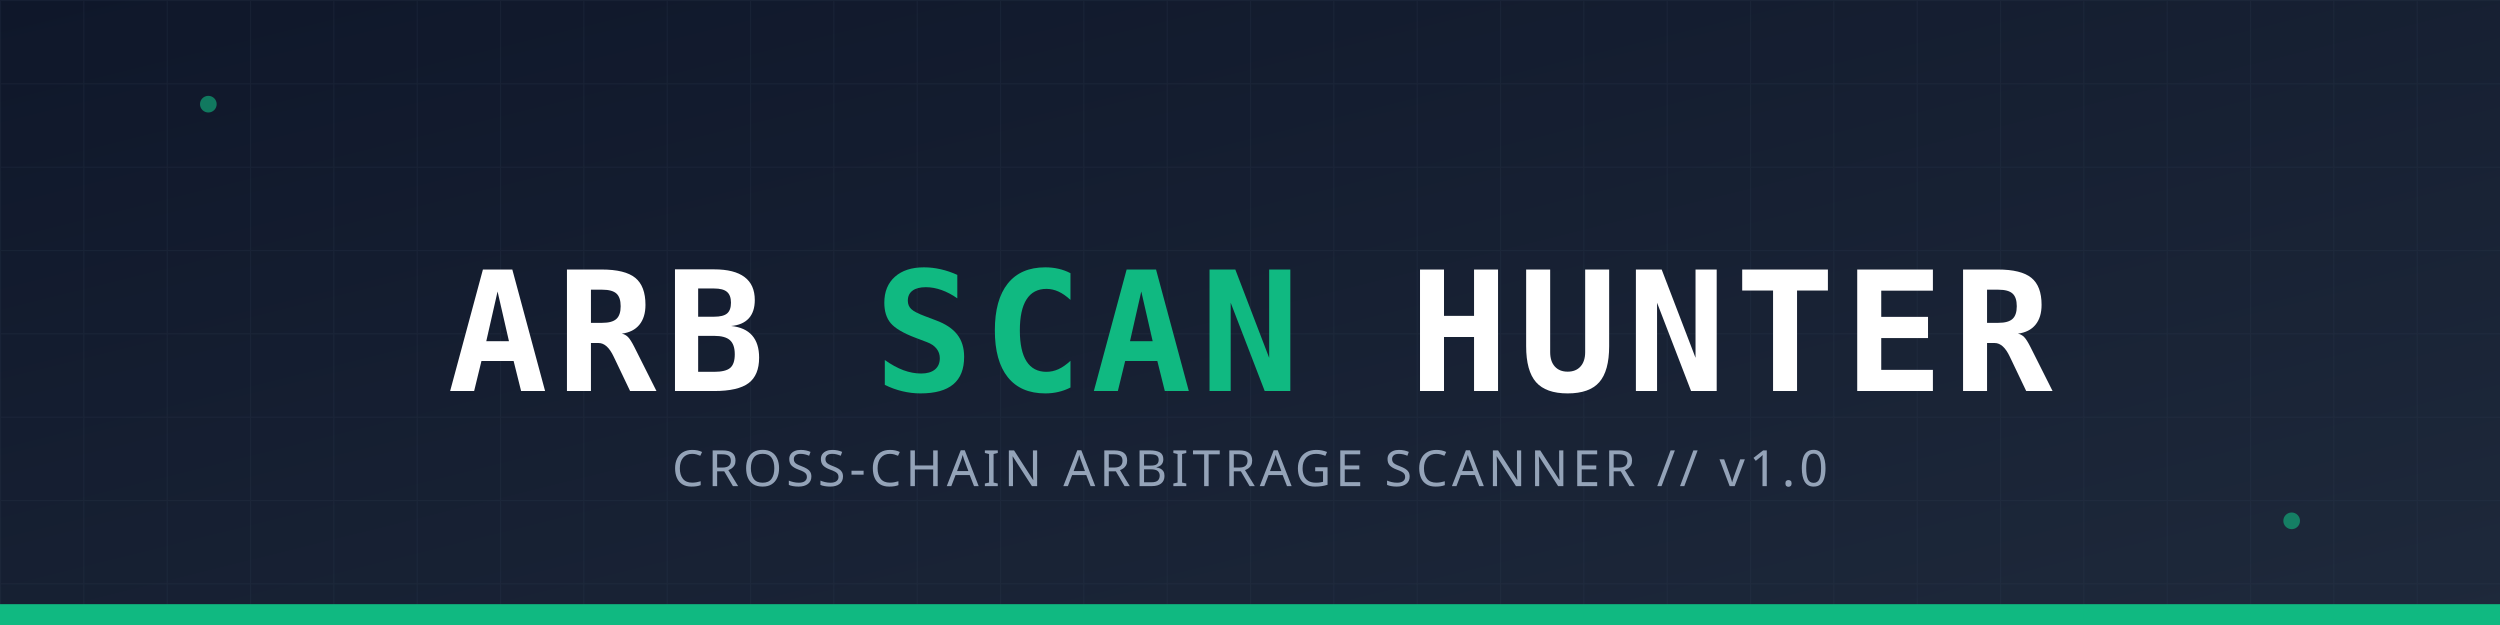
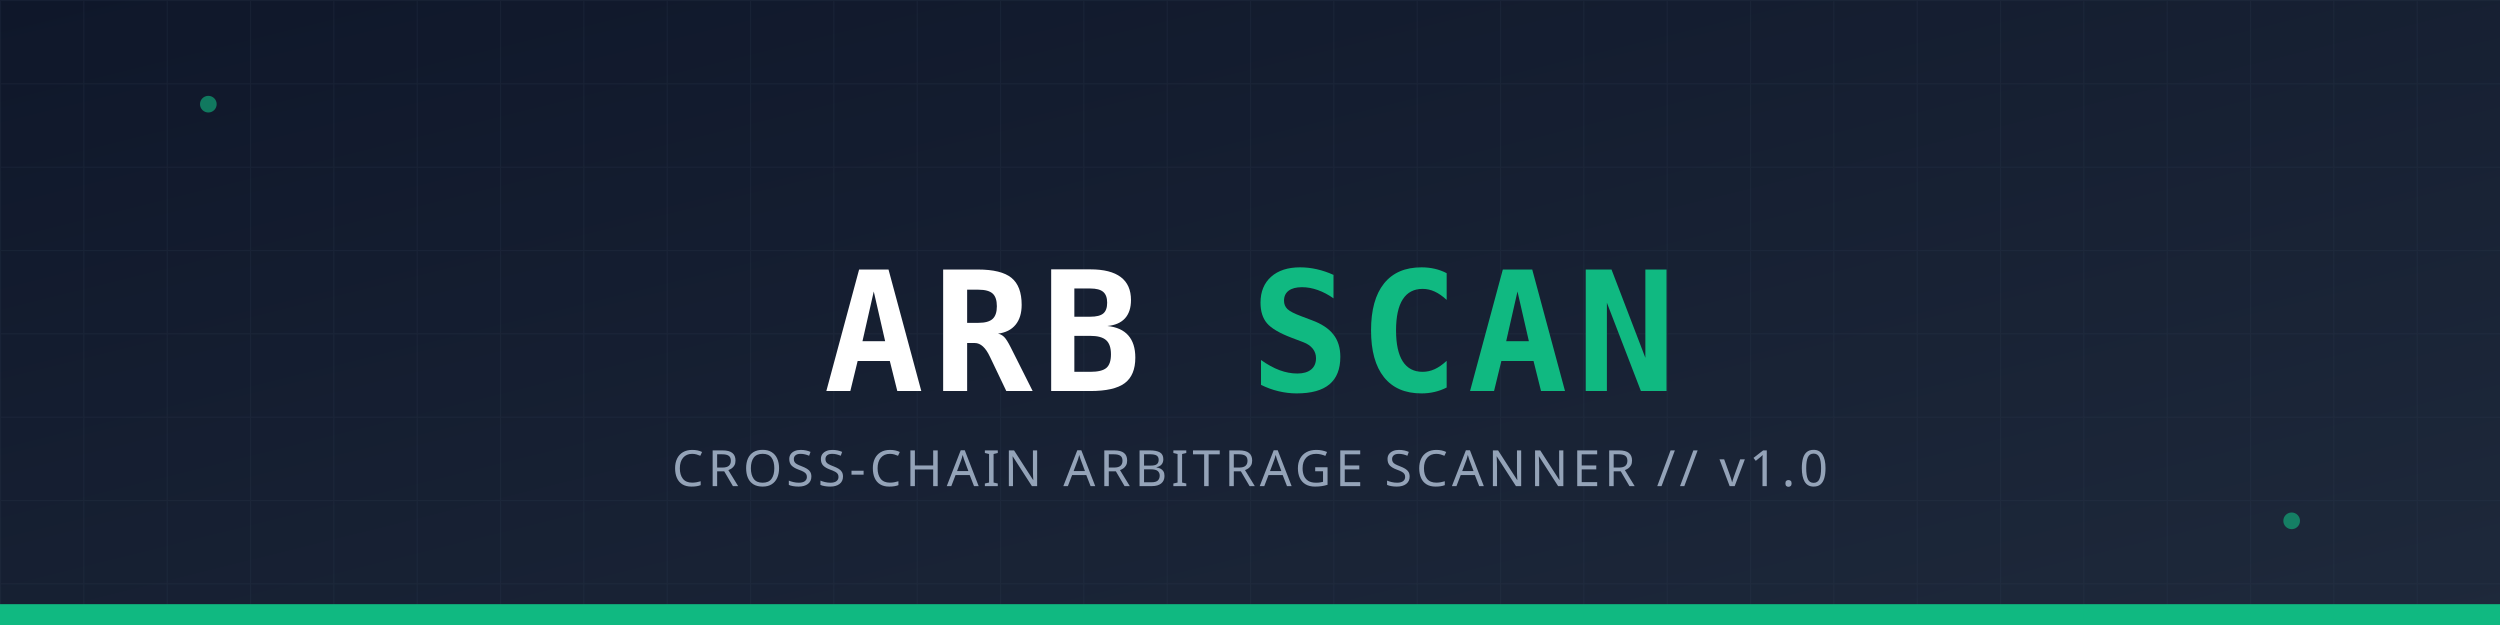
<svg xmlns="http://www.w3.org/2000/svg" width="1200" height="300" viewBox="0 0 1200 300">
  <defs>
    <linearGradient id="grad1" x1="0%" y1="0%" x2="100%" y2="100%">
      <stop offset="0%" style="stop-color:#0f172a;stop-opacity:1" />
      <stop offset="100%" style="stop-color:#1e293b;stop-opacity:1" />
    </linearGradient>
    <pattern id="grid" width="40" height="40" patternUnits="userSpaceOnUse">
      <path d="M 40 0 L 0 0 0 40" fill="none" stroke="#334155" stroke-width="1" opacity="0.2" />
    </pattern>
  </defs>
  <rect width="100%" height="100%" fill="url(#grad1)" />
  <rect width="100%" height="100%" fill="url(#grid)" />
  <line x1="0" y1="295" x2="1200" y2="295" stroke="#10b981" stroke-width="10" />
  <text x="50%" y="55%" dominant-baseline="middle" text-anchor="middle" font-family="monospace" font-weight="bold" font-size="80" fill="#ffffff" letter-spacing="4">
-     ARB <tspan fill="#10b981">SCAN</tspan> HUNTER
+     ARB <tspan fill="#10b981">SCAN</tspan>
  </text>
  <text x="50%" y="75%" dominant-baseline="middle" text-anchor="middle" font-family="sans-serif" font-size="24" fill="#94a3b8" letter-spacing="2">
    CROSS-CHAIN ARBITRAGE SCANNER // v1.0
  </text>
  <circle cx="100" cy="50" r="4" fill="#10b981" opacity="0.6">
    <animate attributeName="opacity" values="0.6;0.1;0.6" dur="3s" repeatCount="indefinite" />
  </circle>
  <circle cx="1100" cy="250" r="4" fill="#10b981" opacity="0.6">
    <animate attributeName="opacity" values="0.6;0.1;0.6" dur="4s" repeatCount="indefinite" />
  </circle>
</svg>
